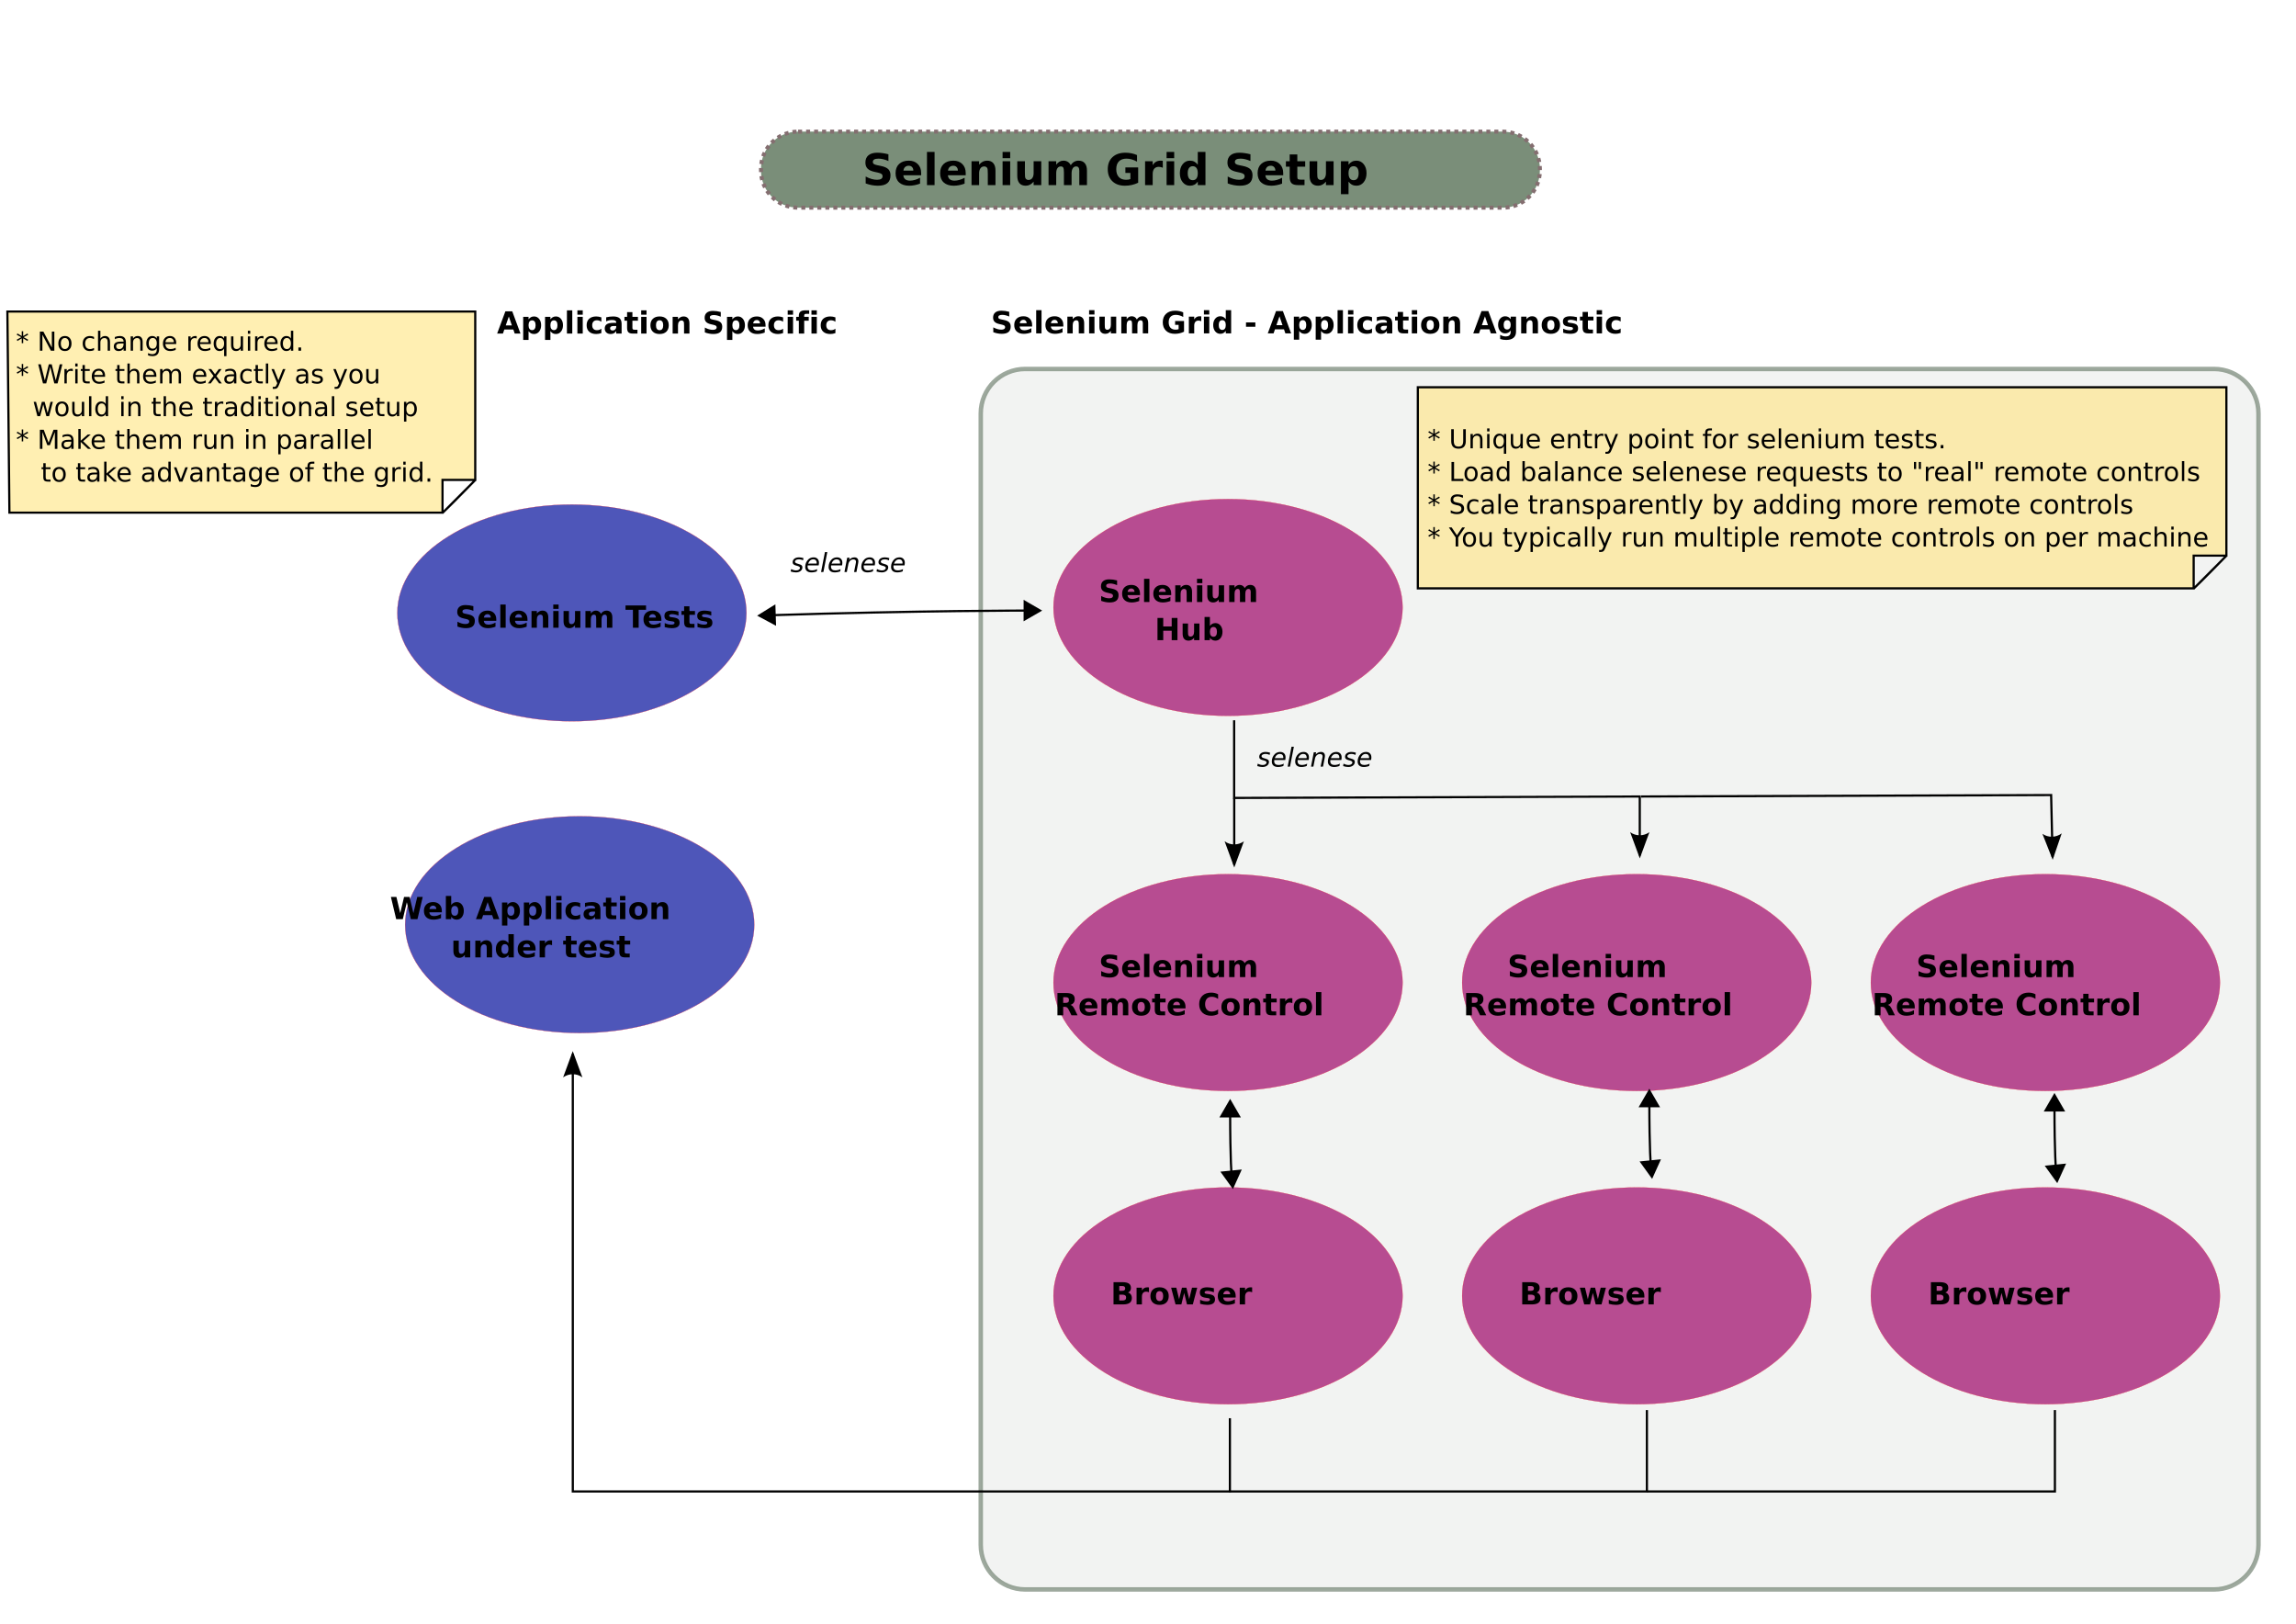
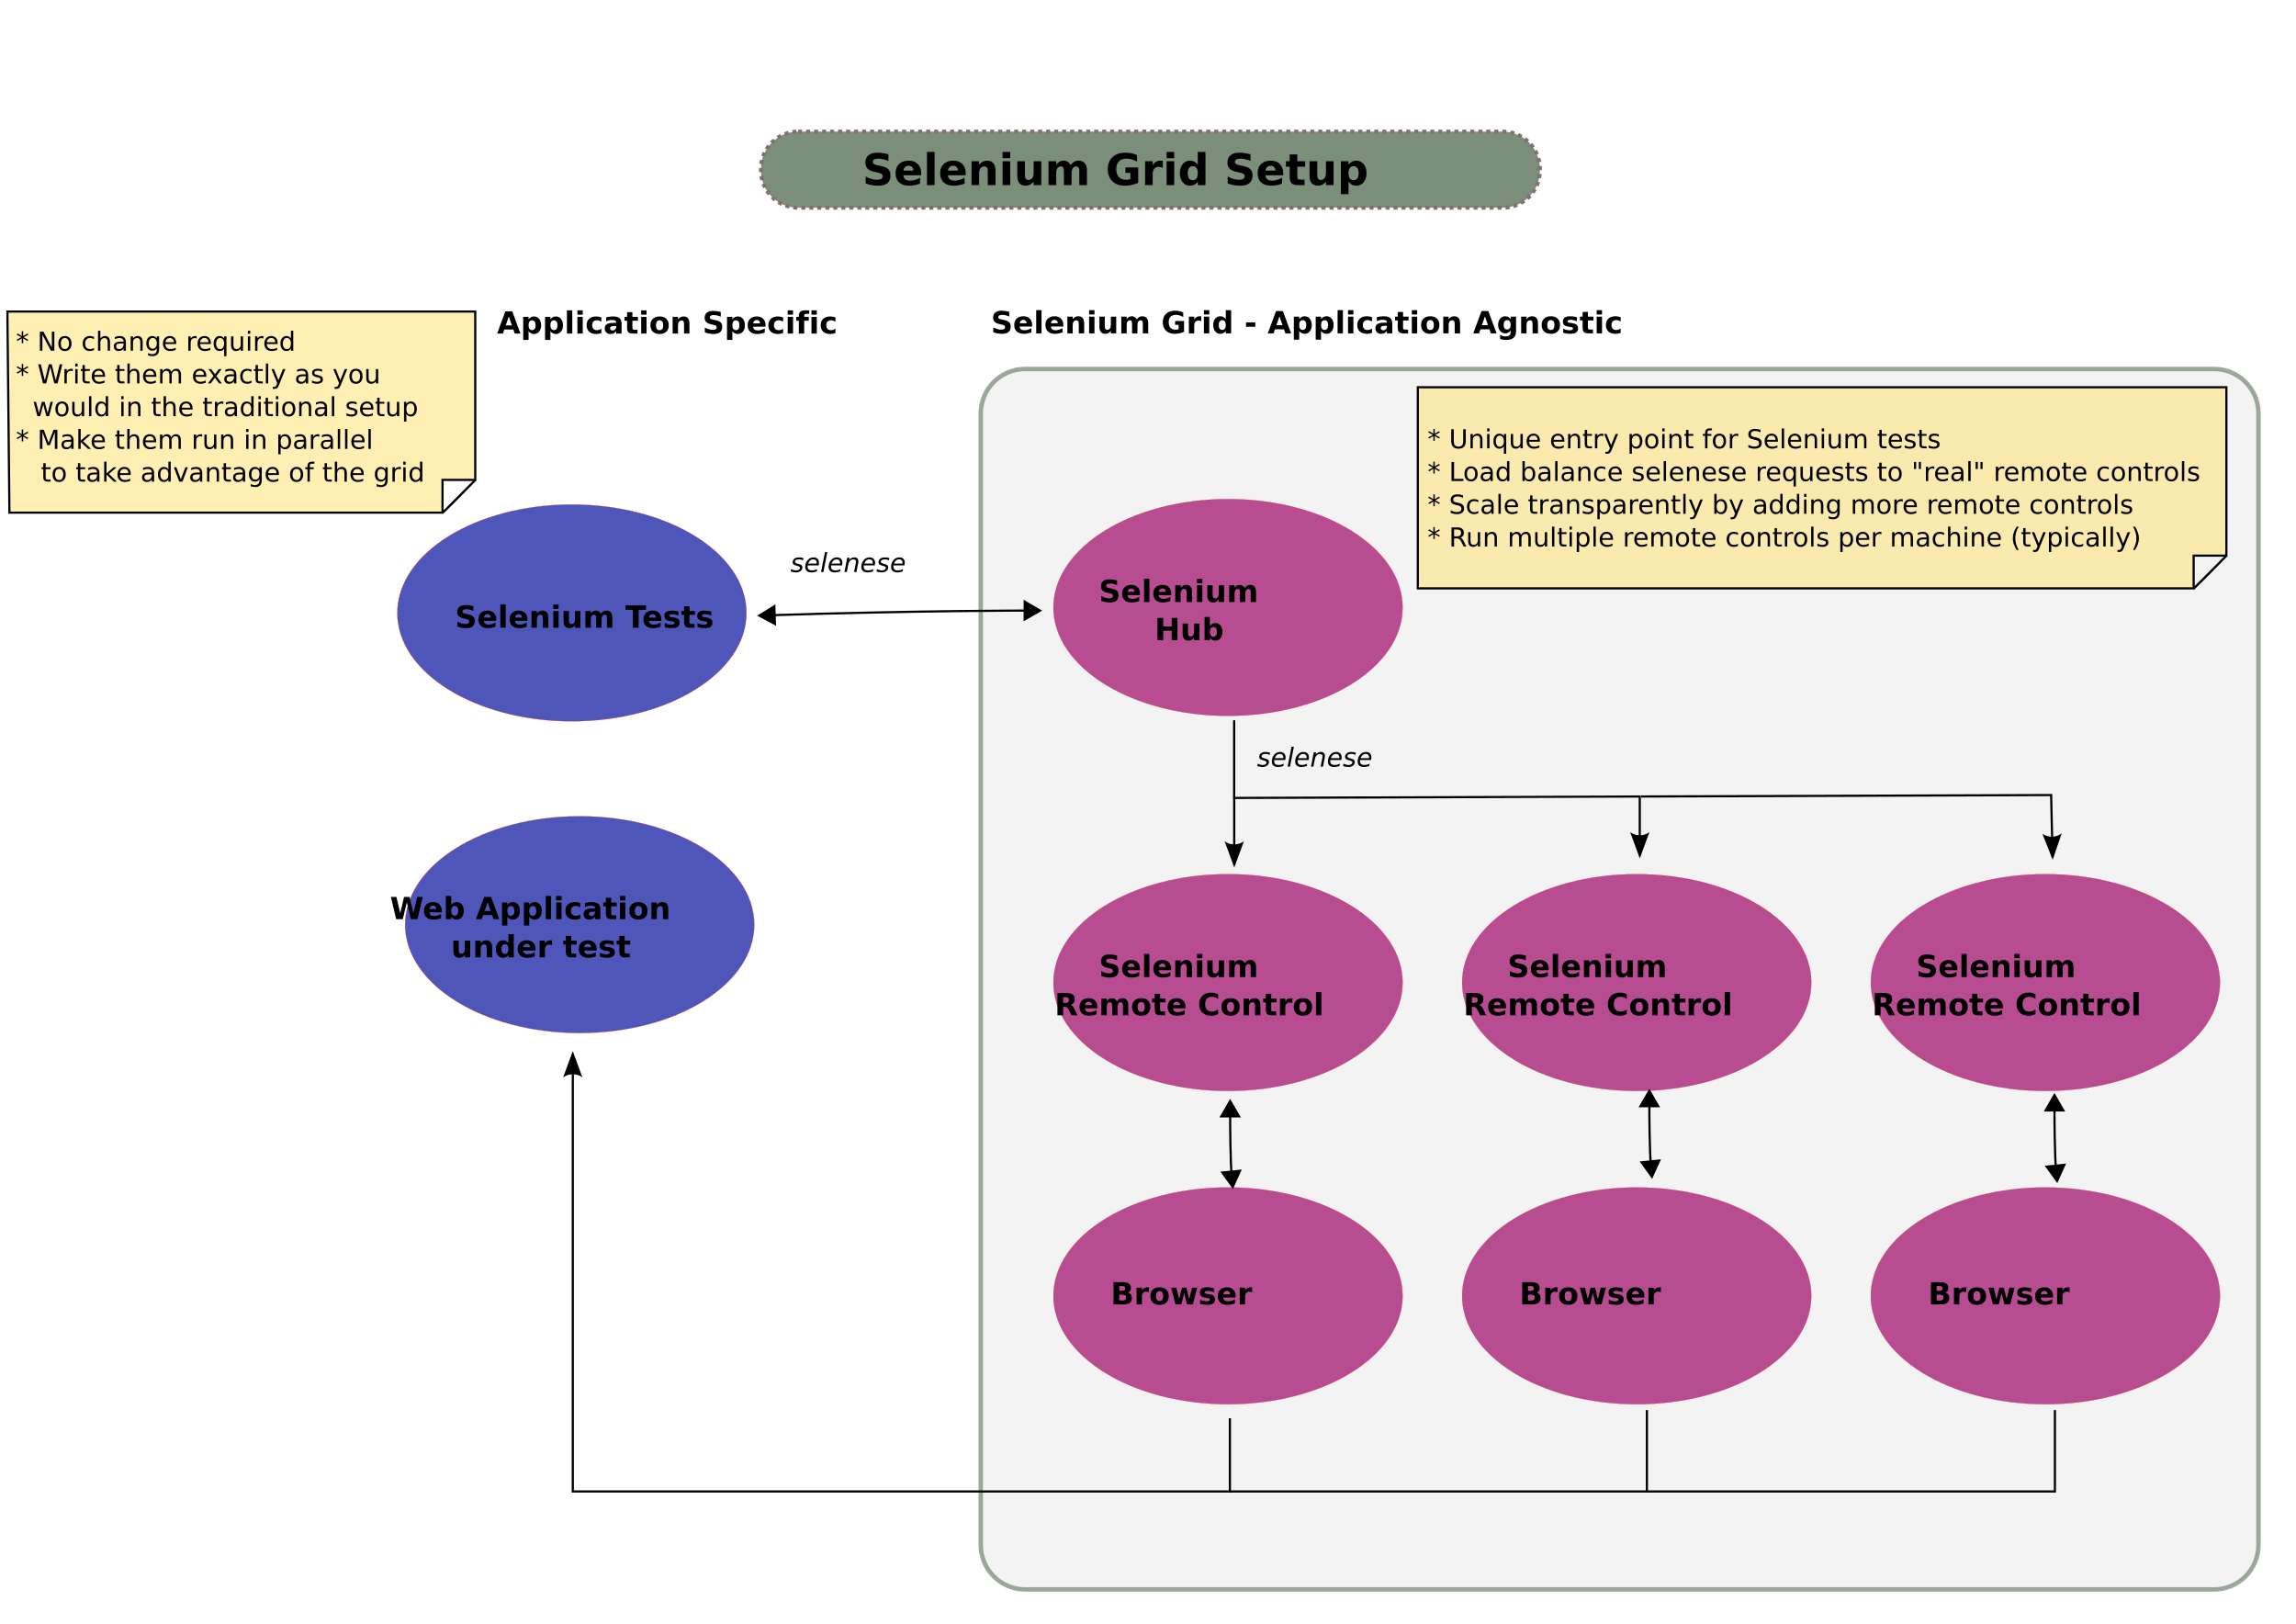
<svg xmlns="http://www.w3.org/2000/svg" width="1052.362" height="744.094" id="svg2" version="1.0">
  <defs id="defs4">
    <marker orient="auto" refY="0.0" refX="0.0" id="Arrow2Lend" style="overflow:visible;">
      <path id="path3565" style="font-size:12.0;fill-rule:evenodd;stroke-width:0.625;stroke-linejoin:round;" d="M 8.719,4.034 L -2.207,0.016 L 8.719,-4.002 C 6.973,-1.63 6.983,1.616 8.719,4.034 z " transform="scale(1.1) rotate(180) translate(1,0)" />
    </marker>
    <marker refY="0.0" id="TriangleOutL" refX="0.0" style="overflow:visible" orient="auto">
      <path style="fill-rule:evenodd;stroke:#000000;stroke-width:1.0pt;marker-start:none" id="path7211" d="M 5.77,0.0 L -2.88,5.0 L -2.88,-5.0 L 5.77,0.0 z " transform="scale(0.8)" />
    </marker>
    <marker refY="0.0" id="TriangleInL" refX="0.0" style="overflow:visible" orient="auto">
      <path style="fill-rule:evenodd;stroke:#000000;stroke-width:1.0pt;marker-start:none" id="path7220" d="M 5.77,0.0 L -2.88,5.0 L -2.88,-5.0 L 5.77,0.0 z " transform="scale(-0.8)" />
    </marker>
    <marker id="RazorWire" orient="auto" refY="0" refX="0">
       style="overflow:visible"&gt;
      <path id="path7139" style="fill:#808080;fill-opacity:1;fill-rule:evenodd;stroke:#000000;stroke-width:0.1pt" transform="scale(0.8,0.8)" d="M 0.023,-0.74 L 0.023,0.697 L -7.759,3.01 L 10.679,3.01 L 3.491,0.697 L 3.491,-0.74 L 10.741,-2.896 L -7.727,-2.896 L 0.023,-0.74 z " />
    </marker>
  </defs>
  <g id="layer1">
    <rect style="fill:#394639;fill-opacity:0.063;stroke:#687968;stroke-width:2.046;stroke-miterlimit:4;stroke-dasharray:none;stroke-dashoffset:0;stroke-opacity:0.644" ry="20.376" y="169.081" x="449.527" height="559.315" width="585.64" id="rect15829" />
    <g id="g3156" transform="translate(16.42857,31.42857)">
      <path style="opacity:1;fill:#2831aa;fill-opacity:0.819;stroke:#f20018;stroke-width:0.088;stroke-miterlimit:4;stroke-dasharray:none;stroke-dashoffset:0;stroke-opacity:1" id="path2178" d="M 245.701,199.786 C 201.538,199.786 165.695,222.052 165.695,249.461 C 165.695,276.87 201.538,299.112 245.701,299.112 C 289.864,299.112 325.707,276.87 325.707,249.461 C 325.707,222.052 289.864,199.786 245.701,199.786 z " />
      <text style="font-size:12px;font-style:normal;font-weight:normal;line-height:125%;fill:#000000;fill-opacity:1;stroke:none;stroke-width:1px;stroke-linecap:butt;stroke-linejoin:miter;stroke-opacity:1;font-family:Bitstream Vera Sans" y="256.237" x="192.143" id="text3152" xml:space="preserve">
        <tspan style="font-size:14px;font-style:normal;font-variant:normal;font-weight:bold;font-stretch:normal;text-align:start;line-height:125%;writing-mode:lr-tb;text-anchor:start;font-family:Bitstream Vera Sans" id="tspan3154" y="256.237" x="192.143">Selenium Tests</tspan>
      </text>
    </g>
    <g id="g3175" transform="translate(-1.2401295e-7,45.71429)">
      <path style="fill:#2831aa;fill-opacity:0.819;stroke:#f20018;stroke-width:0.088;stroke-miterlimit:4;stroke-dasharray:none;stroke-dashoffset:0;stroke-opacity:1" d="M 265.701,328.357 C 221.538,328.357 185.695,350.623 185.695,378.032 C 185.695,405.441 221.538,427.683 265.701,427.683 C 309.864,427.683 345.707,405.441 345.707,378.032 C 345.707,350.623 309.864,328.357 265.701,328.357 z " id="path3163" />
      <text style="font-size:14px;font-style:normal;font-variant:normal;font-weight:bold;font-stretch:normal;text-align:center;line-height:125%;writing-mode:lr-tb;text-anchor:middle;fill:#000000;fill-opacity:1;stroke:none;stroke-width:1px;stroke-linecap:butt;stroke-linejoin:miter;stroke-opacity:1;font-family:Bitstream Vera Sans" y="375.523" x="265" id="text3165" xml:space="preserve">
        <tspan style="font-size:14px;font-style:normal;font-variant:normal;font-weight:bold;font-stretch:normal;text-align:center;line-height:125%;writing-mode:lr-tb;text-anchor:middle;font-family:Bitstream Vera Sans" id="tspan3167" y="375.523" x="265">Web Application</tspan>
        <tspan style="font-size:14px;font-style:normal;font-variant:normal;font-weight:bold;font-stretch:normal;text-align:center;line-height:125%;writing-mode:lr-tb;text-anchor:middle;font-family:Bitstream Vera Sans" id="tspan3169" y="393.023" x="265">under test</tspan>
      </text>
    </g>
    <text style="font-size:14px;font-style:normal;font-variant:normal;font-weight:bold;font-stretch:normal;text-align:center;line-height:125%;writing-mode:lr-tb;text-anchor:middle;fill:#000000;fill-opacity:1;stroke:none;stroke-width:1px;stroke-linecap:butt;stroke-linejoin:miter;stroke-opacity:1;font-family:Bitstream Vera Sans" y="152.864" x="318.012" id="text4154" xml:space="preserve">
      <tspan style="font-size:14px;font-style:normal;font-variant:normal;font-weight:bold;font-stretch:normal;text-align:center;line-height:125%;writing-mode:lr-tb;text-anchor:middle;font-family:Bitstream Vera Sans" id="tspan4158" y="152.864" x="318.012">Application Specific</tspan>
    </text>
    <g id="g4179" transform="translate(297.1563,72.25296)">
      <path style="fill:#aa287c;fill-opacity:0.819;stroke:#f20018;stroke-width:0.088;stroke-miterlimit:4;stroke-dasharray:none;stroke-dashoffset:0;stroke-opacity:1" d="M 265.701,328.357 C 221.538,328.357 185.695,350.623 185.695,378.032 C 185.695,405.441 221.538,427.683 265.701,427.683 C 309.864,427.683 345.707,405.441 345.707,378.032 C 345.707,350.623 309.864,328.357 265.701,328.357 z " id="path4181" />
      <text style="font-size:14px;font-style:normal;font-variant:normal;font-weight:bold;font-stretch:normal;text-align:center;line-height:125%;writing-mode:lr-tb;text-anchor:middle;fill:#000000;fill-opacity:1;stroke:none;stroke-width:1px;stroke-linecap:butt;stroke-linejoin:miter;stroke-opacity:1;font-family:Bitstream Vera Sans" y="375.523" x="265" id="text4183" xml:space="preserve">
        <tspan style="font-size:14px;font-style:normal;font-variant:normal;font-weight:bold;font-stretch:normal;text-align:center;line-height:125%;writing-mode:lr-tb;text-anchor:middle;font-family:Bitstream Vera Sans" id="tspan4187" y="375.523" x="265">Selenium</tspan>
        <tspan style="font-size:14px;font-style:normal;font-variant:normal;font-weight:bold;font-stretch:normal;text-align:center;line-height:125%;writing-mode:lr-tb;text-anchor:middle;font-family:Bitstream Vera Sans" id="tspan6129" y="393.023" x="265">Remote Control</tspan>
      </text>
    </g>
    <g id="g6131" transform="translate(293.5848,222.253)">
      <path style="fill:#aa287c;fill-opacity:0.819;stroke:#f20018;stroke-width:0.088;stroke-miterlimit:4;stroke-dasharray:none;stroke-dashoffset:0;stroke-opacity:1" d="M 269.272,321.929 C 225.109,321.929 189.266,344.194 189.266,371.604 C 189.266,399.013 225.109,421.254 269.272,421.254 C 313.436,421.254 349.278,399.013 349.278,371.604 C 349.278,344.194 313.436,321.929 269.272,321.929 z " id="path6133" />
      <text style="font-size:14px;font-style:normal;font-variant:normal;font-weight:bold;font-stretch:normal;text-align:center;line-height:125%;writing-mode:lr-tb;text-anchor:middle;fill:#000000;fill-opacity:1;stroke:none;stroke-width:1px;stroke-linecap:butt;stroke-linejoin:miter;stroke-opacity:1;font-family:Bitstream Vera Sans" y="375.523" x="265" id="text6135" xml:space="preserve">
        <tspan style="font-size:14px;font-style:normal;font-variant:normal;font-weight:bold;font-stretch:normal;text-align:center;line-height:125%;writing-mode:lr-tb;text-anchor:middle;font-family:Bitstream Vera Sans" id="tspan6139" y="375.523" x="265">Browser</tspan>
      </text>
    </g>
    <text style="font-size:14px;font-style:normal;font-variant:normal;font-weight:bold;font-stretch:normal;text-align:center;line-height:125%;writing-mode:lr-tb;text-anchor:middle;fill:#000000;fill-opacity:1;stroke:none;stroke-width:1px;stroke-linecap:butt;stroke-linejoin:miter;stroke-opacity:1;font-family:Bitstream Vera Sans" y="152.772" x="611.155" id="text6143" xml:space="preserve">
      <tspan style="font-size:14px;font-style:normal;font-variant:normal;font-weight:bold;font-stretch:normal;text-align:center;line-height:125%;writing-mode:lr-tb;text-anchor:middle;font-family:Bitstream Vera Sans" id="tspan6145" y="152.772" x="611.155">Selenium Grid - Application Agnostic</tspan>
    </text>
    <path style="fill:none;fill-rule:evenodd;stroke:#000000;stroke-width:1px;stroke-linecap:butt;stroke-linejoin:miter;marker-start:url(#TriangleInL);marker-end:url(#TriangleOutL);stroke-opacity:1" id="path6147" d="M 352.714,281.952 C 422.004,279.754 472,279.809 472,279.809" />
    <path style="fill:none;fill-rule:evenodd;stroke:#000000;stroke-width:1px;stroke-linecap:butt;stroke-linejoin:miter;marker-start:url(#TriangleInL);marker-end:url(#TriangleOutL);stroke-opacity:1" id="path7322" d="M 563.831,509.268 C 563.831,532.125 564.545,539.268 564.545,539.268" />
    <g id="g8299" transform="translate(148.7275,-3.845653)">
      <rect style="opacity:1;fill:#5d755c;fill-opacity:0.819;stroke:#846e70;stroke-width:1.834;stroke-miterlimit:4;stroke-dasharray:1.834, 1.834;stroke-dashoffset:0;stroke-opacity:1" ry="17.014" y="64.161" x="200.067" height="34.866" width="357.009" id="rect7324" />
      <text style="font-size:20px;font-style:normal;font-variant:normal;font-weight:bold;font-stretch:normal;text-align:center;line-height:125%;writing-mode:lr-tb;text-anchor:middle;fill:#000000;fill-opacity:1;stroke:none;stroke-width:1px;stroke-linecap:butt;stroke-linejoin:miter;stroke-opacity:1;font-family:Bitstream Vera Sans" y="88.671" x="386.869" id="text8295" xml:space="preserve">
        <tspan style="font-size:20px;font-style:normal;font-variant:normal;font-weight:bold;font-stretch:normal;text-align:center;line-height:125%;writing-mode:lr-tb;text-anchor:middle;font-family:Bitstream Vera Sans" id="tspan8297" y="88.671" x="386.869">Selenium Grid Setup</tspan>
      </text>
    </g>
    <g id="g8363" transform="translate(297.1563,-99.63989)">
      <path style="fill:#aa287c;fill-opacity:0.819;stroke:#f20018;stroke-width:0.088;stroke-miterlimit:4;stroke-dasharray:none;stroke-dashoffset:0;stroke-opacity:1" d="M 265.701,328.357 C 221.538,328.357 185.695,350.623 185.695,378.032 C 185.695,405.441 221.538,427.683 265.701,427.683 C 309.864,427.683 345.707,405.441 345.707,378.032 C 345.707,350.623 309.864,328.357 265.701,328.357 z " id="path8365" />
      <text style="font-size:14px;font-style:normal;font-variant:normal;font-weight:bold;font-stretch:normal;text-align:center;line-height:125%;writing-mode:lr-tb;text-anchor:middle;fill:#000000;fill-opacity:1;stroke:none;stroke-width:1px;stroke-linecap:butt;stroke-linejoin:miter;stroke-opacity:1;font-family:Bitstream Vera Sans" y="375.523" x="265" id="text8367" xml:space="preserve">
        <tspan style="font-size:14px;font-style:normal;font-variant:normal;font-weight:bold;font-stretch:normal;text-align:center;line-height:125%;writing-mode:lr-tb;text-anchor:middle;font-family:Bitstream Vera Sans" id="tspan8369" y="375.523" x="265">Selenium</tspan>
        <tspan style="font-size:14px;font-style:normal;font-variant:normal;font-weight:bold;font-stretch:normal;text-align:center;line-height:125%;writing-mode:lr-tb;text-anchor:middle;font-family:Bitstream Vera Sans" id="tspan8371" y="393.023" x="265">Hub</tspan>
      </text>
    </g>
    <g id="g8373" transform="translate(484.4777,72.25296)">
      <path style="fill:#aa287c;fill-opacity:0.819;stroke:#f20018;stroke-width:0.088;stroke-miterlimit:4;stroke-dasharray:none;stroke-dashoffset:0;stroke-opacity:1" d="M 265.701,328.357 C 221.538,328.357 185.695,350.623 185.695,378.032 C 185.695,405.441 221.538,427.683 265.701,427.683 C 309.864,427.683 345.707,405.441 345.707,378.032 C 345.707,350.623 309.864,328.357 265.701,328.357 z " id="path8375" />
      <text style="font-size:14px;font-style:normal;font-variant:normal;font-weight:bold;font-stretch:normal;text-align:center;line-height:125%;writing-mode:lr-tb;text-anchor:middle;fill:#000000;fill-opacity:1;stroke:none;stroke-width:1px;stroke-linecap:butt;stroke-linejoin:miter;stroke-opacity:1;font-family:Bitstream Vera Sans" y="375.523" x="265" id="text8377" xml:space="preserve">
        <tspan style="font-size:14px;font-style:normal;font-variant:normal;font-weight:bold;font-stretch:normal;text-align:center;line-height:125%;writing-mode:lr-tb;text-anchor:middle;font-family:Bitstream Vera Sans" id="tspan8379" y="375.523" x="265">Selenium</tspan>
        <tspan style="font-size:14px;font-style:normal;font-variant:normal;font-weight:bold;font-stretch:normal;text-align:center;line-height:125%;writing-mode:lr-tb;text-anchor:middle;font-family:Bitstream Vera Sans" id="tspan8381" y="393.023" x="265">Remote Control</tspan>
      </text>
    </g>
    <g id="g8383" transform="translate(480.9063,222.253)">
      <path style="fill:#aa287c;fill-opacity:0.819;stroke:#f20018;stroke-width:0.088;stroke-miterlimit:4;stroke-dasharray:none;stroke-dashoffset:0;stroke-opacity:1" d="M 269.272,321.929 C 225.109,321.929 189.266,344.194 189.266,371.604 C 189.266,399.013 225.109,421.254 269.272,421.254 C 313.436,421.254 349.278,399.013 349.278,371.604 C 349.278,344.194 313.436,321.929 269.272,321.929 z " id="path8385" />
      <text style="font-size:14px;font-style:normal;font-variant:normal;font-weight:bold;font-stretch:normal;text-align:center;line-height:125%;writing-mode:lr-tb;text-anchor:middle;fill:#000000;fill-opacity:1;stroke:none;stroke-width:1px;stroke-linecap:butt;stroke-linejoin:miter;stroke-opacity:1;font-family:Bitstream Vera Sans" y="375.523" x="265" id="text8387" xml:space="preserve">
        <tspan style="font-size:14px;font-style:normal;font-variant:normal;font-weight:bold;font-stretch:normal;text-align:center;line-height:125%;writing-mode:lr-tb;text-anchor:middle;font-family:Bitstream Vera Sans" id="tspan8389" y="375.523" x="265">Browser</tspan>
      </text>
    </g>
    <path style="fill:none;fill-rule:evenodd;stroke:#000000;stroke-width:1px;stroke-linecap:butt;stroke-linejoin:miter;marker-start:url(#TriangleInL);marker-end:url(#TriangleOutL);stroke-opacity:1" id="path8391" d="M 755.968,504.592 C 755.968,527.449 756.682,534.592 756.682,534.592" />
    <g id="g8413" transform="translate(671.7991,72.25296)">
      <path style="fill:#aa287c;fill-opacity:0.819;stroke:#f20018;stroke-width:0.088;stroke-miterlimit:4;stroke-dasharray:none;stroke-dashoffset:0;stroke-opacity:1" d="M 265.701,328.357 C 221.538,328.357 185.695,350.623 185.695,378.032 C 185.695,405.441 221.538,427.683 265.701,427.683 C 309.864,427.683 345.707,405.441 345.707,378.032 C 345.707,350.623 309.864,328.357 265.701,328.357 z " id="path8415" />
      <text style="font-size:14px;font-style:normal;font-variant:normal;font-weight:bold;font-stretch:normal;text-align:center;line-height:125%;writing-mode:lr-tb;text-anchor:middle;fill:#000000;fill-opacity:1;stroke:none;stroke-width:1px;stroke-linecap:butt;stroke-linejoin:miter;stroke-opacity:1;font-family:Bitstream Vera Sans" y="375.523" x="265" id="text8417" xml:space="preserve">
        <tspan style="font-size:14px;font-style:normal;font-variant:normal;font-weight:bold;font-stretch:normal;text-align:center;line-height:125%;writing-mode:lr-tb;text-anchor:middle;font-family:Bitstream Vera Sans" id="tspan8419" y="375.523" x="265">Selenium</tspan>
        <tspan style="font-size:14px;font-style:normal;font-variant:normal;font-weight:bold;font-stretch:normal;text-align:center;line-height:125%;writing-mode:lr-tb;text-anchor:middle;font-family:Bitstream Vera Sans" id="tspan8421" y="393.023" x="265">Remote Control</tspan>
      </text>
    </g>
    <g id="g8423" transform="translate(668.2277,222.253)">
      <path style="fill:#aa287c;fill-opacity:0.819;stroke:#f20018;stroke-width:0.088;stroke-miterlimit:4;stroke-dasharray:none;stroke-dashoffset:0;stroke-opacity:1" d="M 269.272,321.929 C 225.109,321.929 189.266,344.194 189.266,371.604 C 189.266,399.013 225.109,421.254 269.272,421.254 C 313.436,421.254 349.278,399.013 349.278,371.604 C 349.278,344.194 313.436,321.929 269.272,321.929 z " id="path8425" />
      <text style="font-size:14px;font-style:normal;font-variant:normal;font-weight:bold;font-stretch:normal;text-align:center;line-height:125%;writing-mode:lr-tb;text-anchor:middle;fill:#000000;fill-opacity:1;stroke:none;stroke-width:1px;stroke-linecap:butt;stroke-linejoin:miter;stroke-opacity:1;font-family:Bitstream Vera Sans" y="375.523" x="265" id="text8427" xml:space="preserve">
        <tspan style="font-size:14px;font-style:normal;font-variant:normal;font-weight:bold;font-stretch:normal;text-align:center;line-height:125%;writing-mode:lr-tb;text-anchor:middle;font-family:Bitstream Vera Sans" id="tspan8429" y="375.523" x="265">Browser</tspan>
      </text>
    </g>
    <path style="fill:none;fill-rule:evenodd;stroke:#000000;stroke-width:1px;stroke-linecap:butt;stroke-linejoin:miter;marker-start:url(#TriangleInL);marker-end:url(#TriangleOutL);stroke-opacity:1" id="path8431" d="M 941.659,506.548 C 941.659,529.405 942.374,536.548 942.374,536.548" />
    <text style="font-size:12px;font-style:oblique;font-variant:normal;font-weight:normal;font-stretch:normal;text-align:start;line-height:125%;writing-mode:lr-tb;text-anchor:start;fill:#000000;fill-opacity:1;stroke:none;stroke-width:1px;stroke-linecap:butt;stroke-linejoin:miter;stroke-opacity:1;font-family:Bitstream Vera Sans" y="262.14" x="362.275" id="text2193" xml:space="preserve">
      <tspan id="tspan2195" y="262.14" x="362.275">selenese</tspan>
    </text>
    <text style="font-size:12px;font-style:oblique;font-variant:normal;font-weight:normal;font-stretch:normal;text-align:start;line-height:125%;writing-mode:lr-tb;text-anchor:start;fill:#000000;fill-opacity:1;stroke:none;stroke-width:1px;stroke-linecap:butt;stroke-linejoin:miter;stroke-opacity:1;font-family:Bitstream Vera Sans" y="351.316" x="576.128" id="text2381" xml:space="preserve">
      <tspan id="tspan2383" y="351.316" x="576.128">selenese</tspan>
    </text>
    <g id="g2557" transform="translate(2,-12)">
      <g transform="translate(-771.3293,-243.6008)" id="g2550">
        <path style="opacity:1;fill:#ffe47f;fill-opacity:0.605;stroke:#000000;stroke-opacity:1" d="M 772.715,398.375 L 773.647,490.531 L 972.156,490.531 L 972.156,475.531 L 987.156,475.531 L 987.156,398.375 L 772.715,398.375 z M 987.094,475.656 L 972.156,490.656 C 975.684,487.355 987.094,475.656 987.094,475.656 z " id="path2552" />
      </g>
      <text xml:space="preserve" id="text3722" x="5.293" y="157.702" style="font-size:12px;font-style:normal;font-variant:normal;font-weight:normal;font-stretch:normal;text-align:start;line-height:125%;writing-mode:lr-tb;text-anchor:start;fill:#000000;fill-opacity:1;stroke:none;stroke-width:1px;stroke-linecap:butt;stroke-linejoin:miter;stroke-opacity:1;font-family:Bitstream Vera Sans">
        <tspan x="5.293" y="157.702" id="tspan3730" />
-         <tspan id="tspan5691" x="5.293" y="172.702">* No change required. </tspan>
+         <tspan id="tspan5691" x="5.293" y="172.702">* No change required </tspan>
        <tspan id="tspan5697" x="5.293" y="187.702">* Write them exactly as you </tspan>
        <tspan id="tspan5695" x="5.293" y="202.702">  would in the traditional setup</tspan>
        <tspan id="tspan5693" x="5.293" y="217.702">* Make them run in parallel</tspan>
-         <tspan id="tspan3741" x="5.293" y="232.702">   to take advantage of the grid.</tspan>
+         <tspan id="tspan3741" x="5.293" y="232.702">   to take advantage of the grid</tspan>
      </text>
    </g>
    <g id="g2541" transform="translate(5.594159,142.6511)">
      <g transform="translate(27.70318,-363.5553)" id="g8511">
        <path style="opacity:1;fill:#ffe47f;fill-opacity:0.605;stroke:#000000;stroke-opacity:1" d="M 616.558,398.375 L 616.558,490.531 L 972.156,490.531 L 972.156,475.531 L 987.156,475.531 L 987.156,398.375 L 616.558,398.375 z M 987.094,475.656 L 972.156,490.656 C 975.684,487.355 987.094,475.656 987.094,475.656 z " id="rect4613" />
      </g>
      <text xml:space="preserve" id="text2531" x="648.705" y="62.796" style="font-size:12px;font-style:normal;font-variant:normal;font-weight:normal;font-stretch:normal;text-align:start;line-height:125%;writing-mode:lr-tb;text-anchor:start;fill:#000000;fill-opacity:1;stroke:none;stroke-width:1px;stroke-linecap:butt;stroke-linejoin:miter;stroke-opacity:1;font-family:Bitstream Vera Sans">
-         <tspan x="648.705" y="62.796" id="tspan2533">* Unique entry point for selenium tests.</tspan>
+         <tspan x="648.705" y="62.796" id="tspan2533">* Unique entry point for Selenium tests</tspan>
        <tspan x="648.705" y="77.796" id="tspan2549">* Load balance selenese requests to "real" remote controls</tspan>
        <tspan id="tspan2537" x="648.705" y="92.796">* Scale transparently by adding more remote controls</tspan>
-         <tspan x="648.705" y="107.796" id="tspan2551">* You typically run multiple remote controls on per machine</tspan>
+         <tspan x="648.705" y="107.796" id="tspan2551">* Run multiple remote controls per machine (typically)</tspan>
      </text>
    </g>
    <path style="fill:none;fill-rule:evenodd;stroke:#000000;stroke-width:1px;stroke-linecap:butt;stroke-linejoin:miter;stroke-opacity:1;marker-end:url(#Arrow2Lend)" d="M 565.661,330.068 L 565.661,365.669 L 751.577,365.01 L 751.577,392.04" id="path2568" />
    <path style="fill:none;fill-rule:evenodd;stroke:#000000;stroke-width:1px;stroke-linecap:butt;stroke-linejoin:miter;marker-end:url(#Arrow2Lend);stroke-opacity:1" d="M 752.236,365.01 L 940.13,364.35 L 940.79,392.699" id="path2570" />
    <path style="fill:none;fill-rule:evenodd;stroke:#000000;stroke-width:1px;stroke-linecap:butt;stroke-linejoin:miter;marker-end:url(#Arrow2Lend);stroke-opacity:1" d="M 565.701,365.902 L 565.701,396.229" id="path4708" />
    <g id="g5687" transform="translate(-17.14123,0)">
      <path id="path4710" d="M 580.86,649.926 L 580.86,683.491 L 279.681,683.491 L 279.681,483.034" style="fill:none;fill-rule:evenodd;stroke:#000000;stroke-width:1px;stroke-linecap:butt;stroke-linejoin:miter;marker-end:url(#Arrow2Lend);stroke-opacity:1" />
      <path id="path5683" d="M 580.394,683.491 L 771.994,683.491 L 771.994,646.197" style="fill:none;fill-rule:evenodd;stroke:#000000;stroke-width:1px;stroke-linecap:butt;stroke-linejoin:miter;stroke-opacity:1" />
      <path id="path5685" d="M 771.994,683.491 L 958.998,683.491 L 958.998,646.197" style="fill:none;fill-rule:evenodd;stroke:#000000;stroke-width:1px;stroke-linecap:butt;stroke-linejoin:miter;stroke-opacity:1" />
    </g>
  </g>
</svg>
